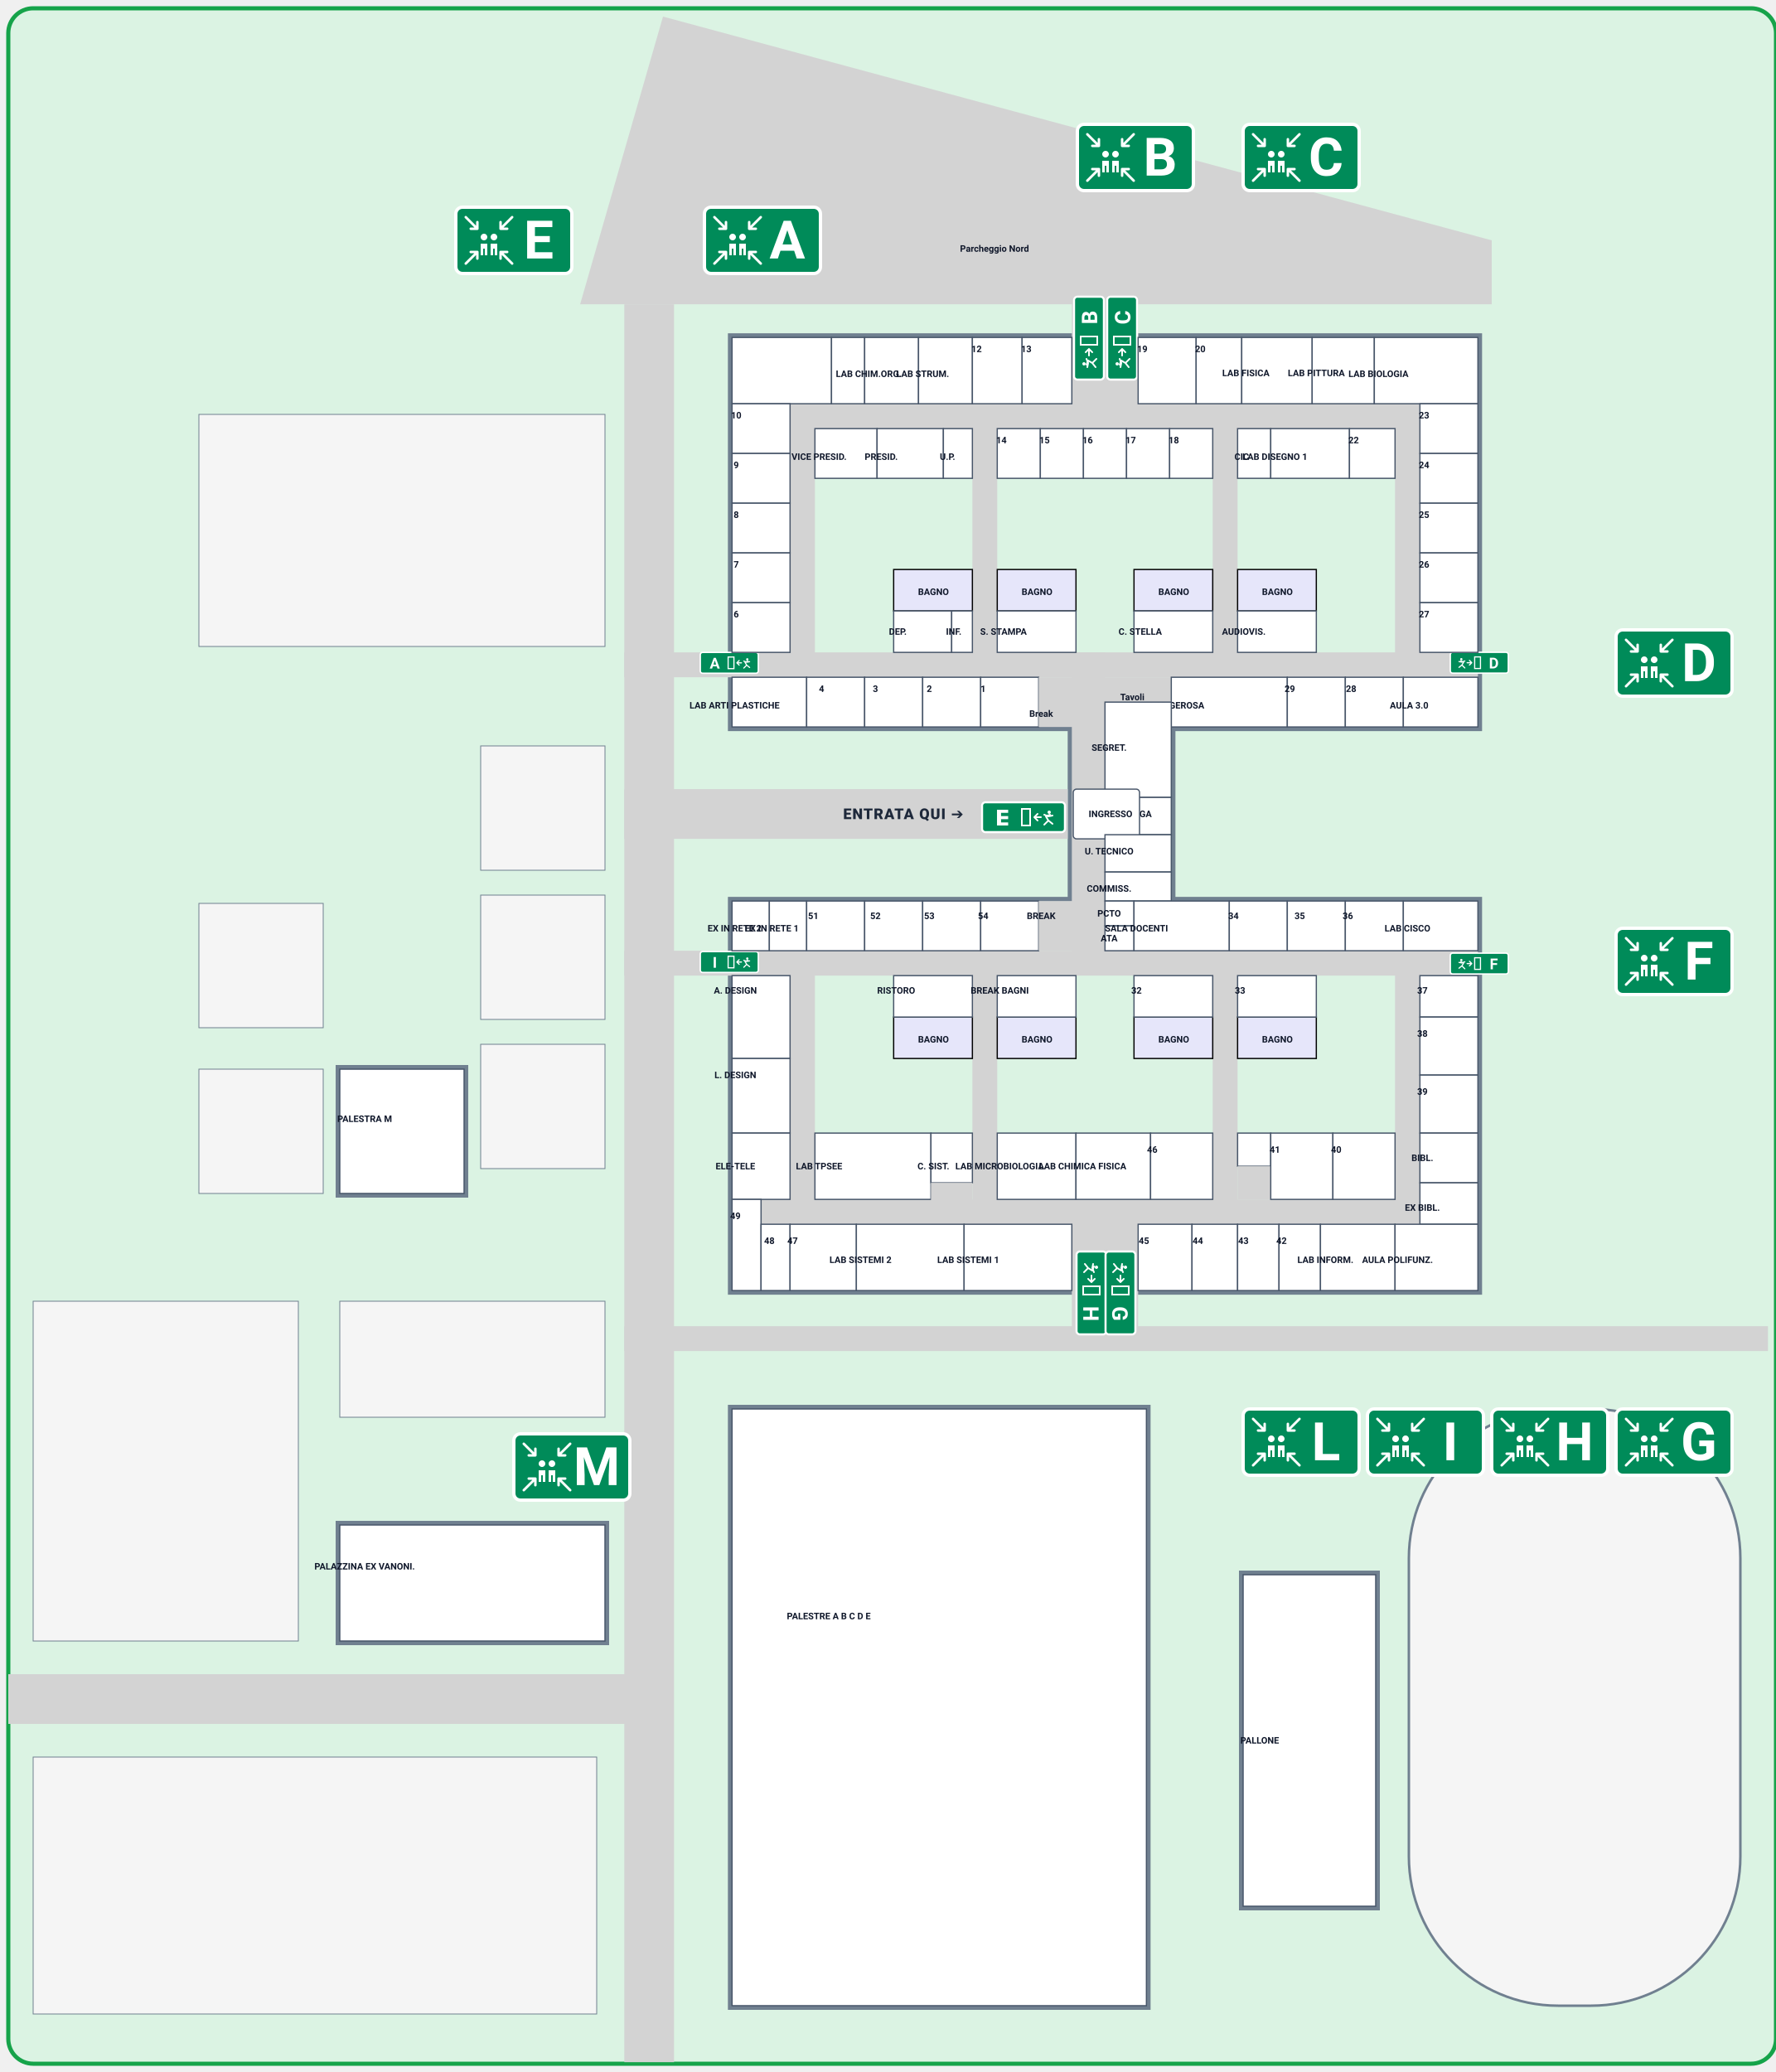
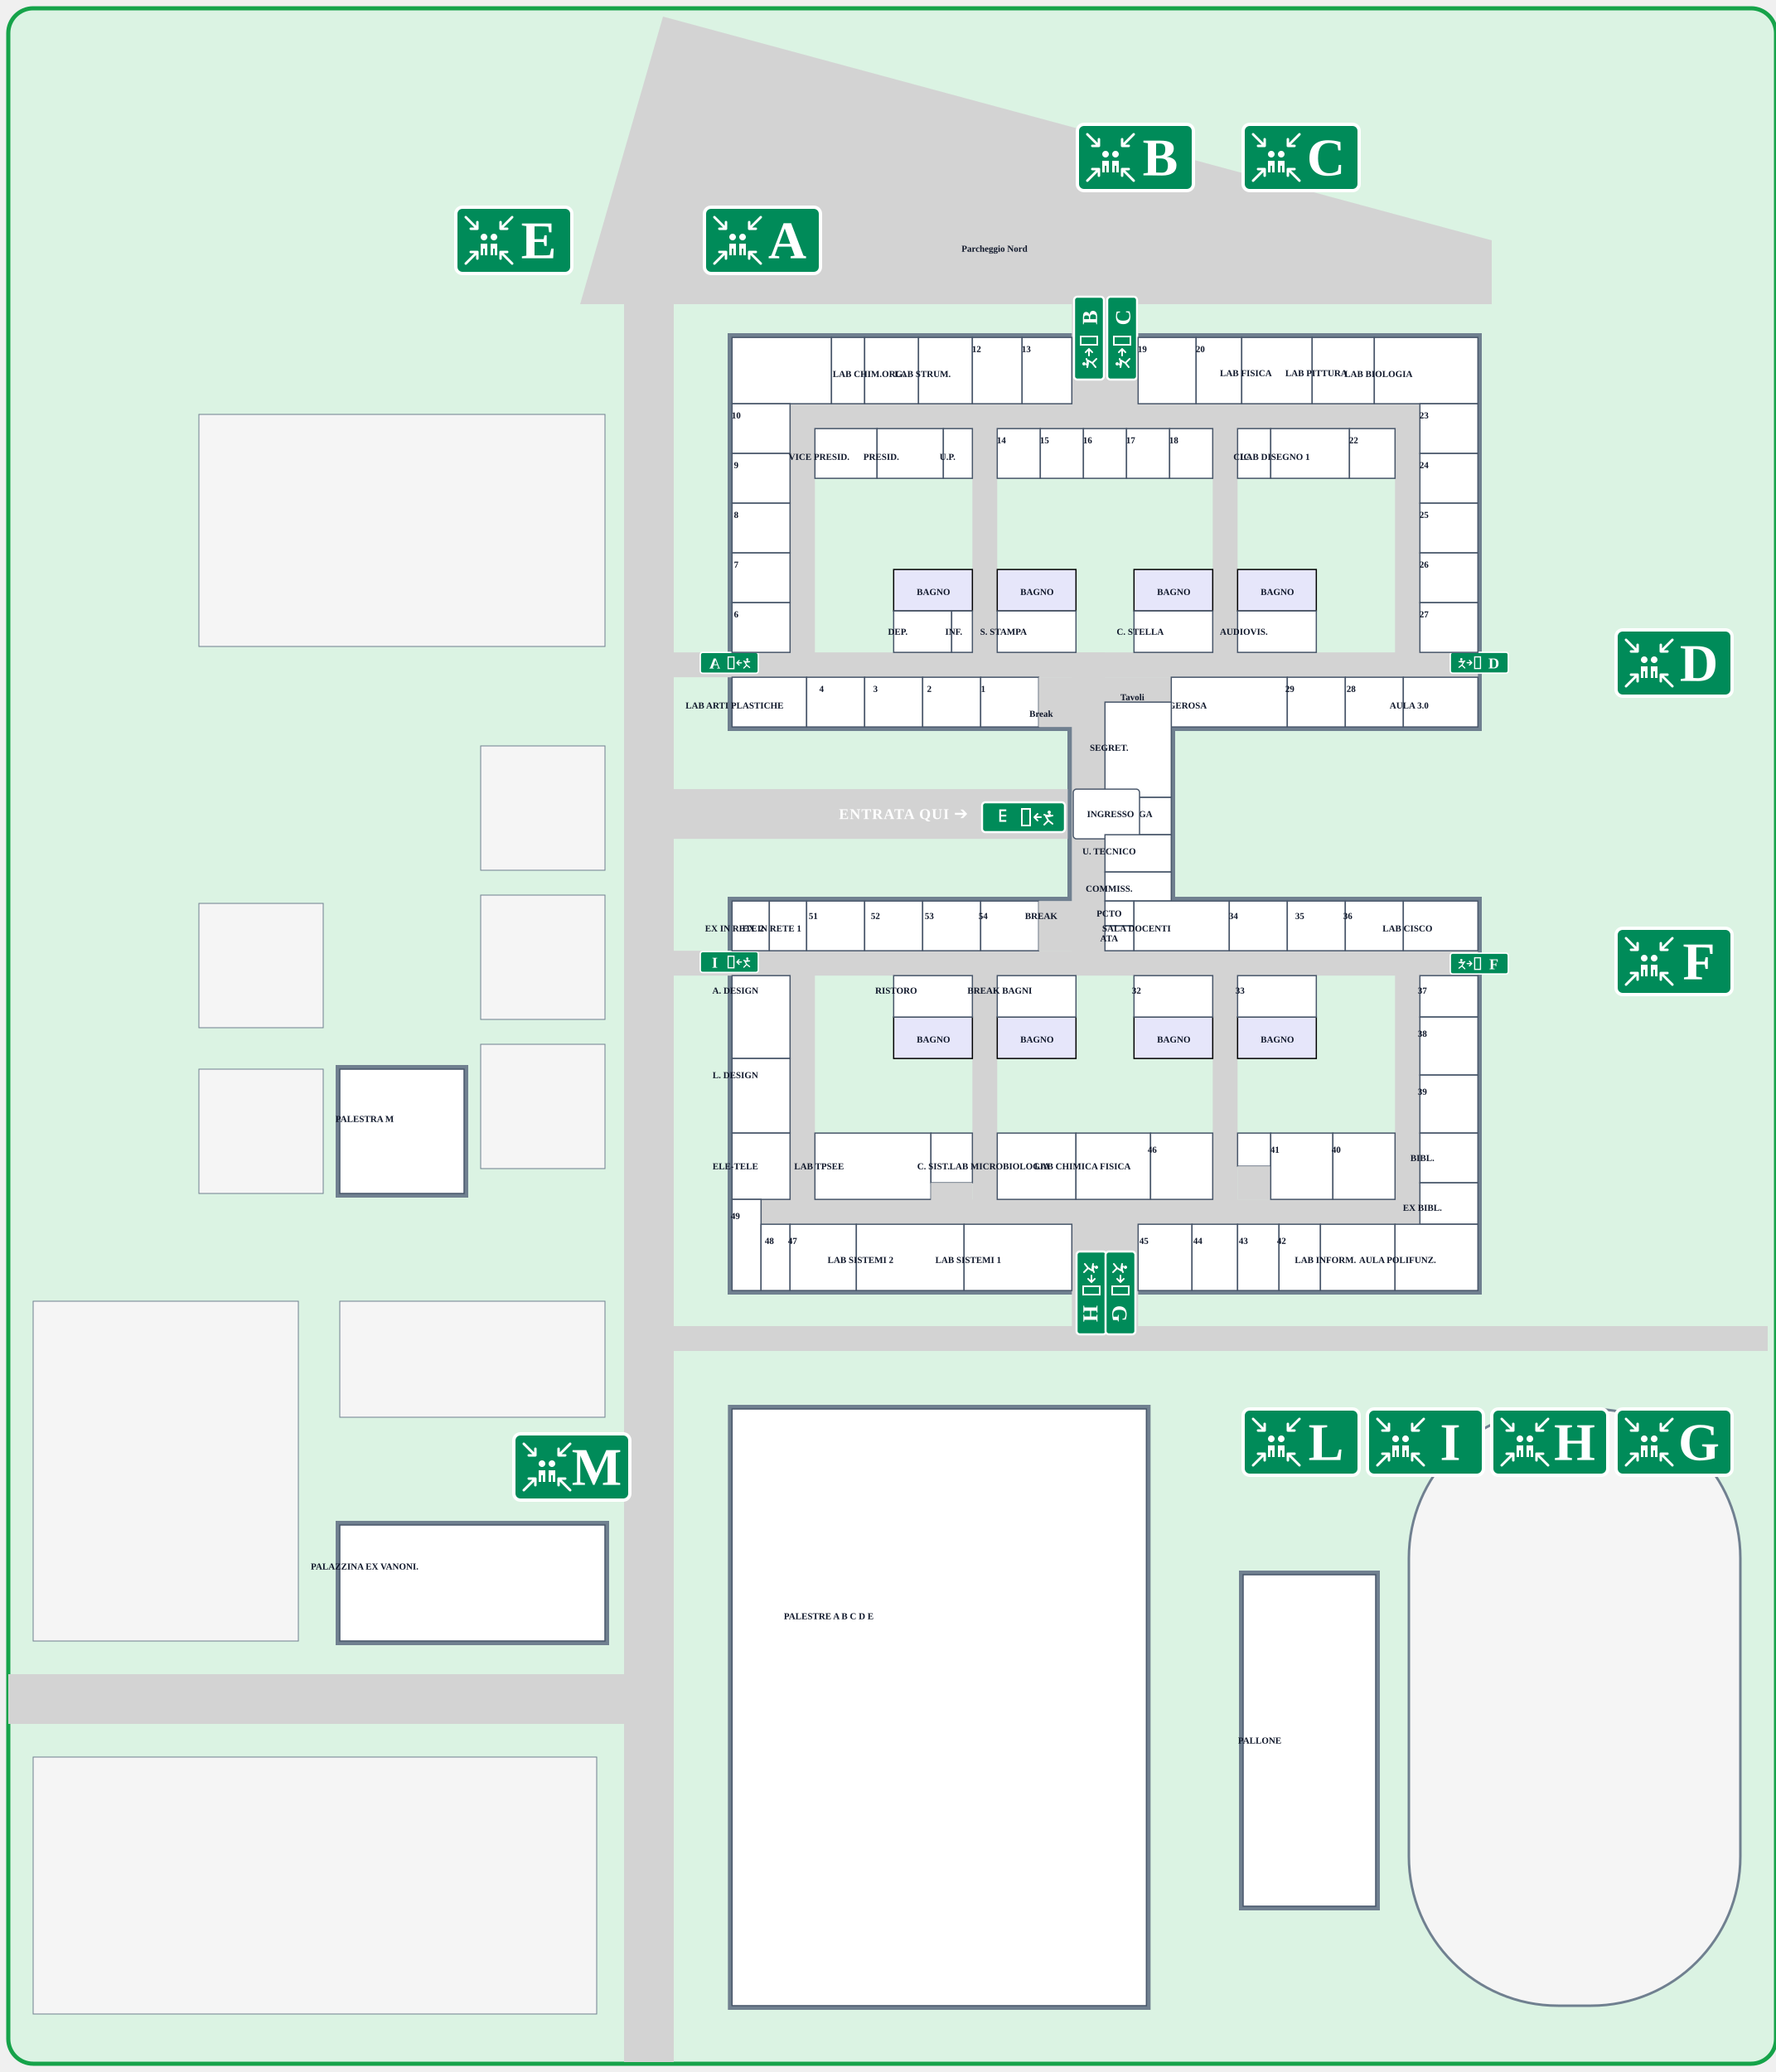
<svg xmlns="http://www.w3.org/2000/svg" viewBox="0 0 2143 2500" id="school-map">
  <defs>
    <style>
-             /* 1. STRUTTURA E AMBIENTE */
+             /* Stili di base per la visualizzazione standalone ed Inkscape */
            .terreno {
                fill: #bbf7d0;
                fill-opacity: 0.4;
                stroke: #16a34a;
                stroke-width: 5px;
                rx: 30px;
            }

+             .parcheggio {
+                 fill: #d3d3d3;
+                 stroke: none;
+                 pointer-events: none;
+             }
+ 
+             .ingresso-pedonale {
+                 fill: #d3d3d3;
+                 stroke: none;
+                 pointer-events: none;
+             }
+ 
            .edificio-esterno {
                fill: #f5f5f5;
                stroke: #708090;
                stroke-width: 1px;
            }

            .blocco {
                fill-opacity: 0;
                stroke: #708090;
                stroke-width: 10px;
            }

            .campo-sportivo {
                fill: #f5f5f5;
                stroke: #708090;
                stroke-width: 3px;
                rx: 180px;
            }

            .corridoio {
                fill: #d3d3d3;
                stroke: none;
                pointer-events: none;
            }

-             .parcheggio {
-                 fill: #d3d3d3;
-                 stroke: none;
-                 pointer-events: none;
-             }
- 
-             /* 2. AMBIENTI INTERNI E AULE */
+ 
+ 
            .room {
                fill: #ffffff;
                stroke: #475569;
                stroke-width: 1.5px;
                transition:
                    fill 0.2s ease,
                    stroke 0.2s ease;
                cursor: pointer;
            }

            .room:hover {
                fill: #f1f5f9;
                stroke: #0284c7;
                stroke-width: 2px;
            }

            .ingresso {
                fill: #e0f2fe;
                stroke: #4682b4;
                stroke-width: 1.5px;
                pointer-events: none;
            }

            .bagno {
                fill: #e6e6fa;
                stroke: #000000;
                stroke-width: 1.5px;
                pointer-events: none;
            }

-             /* 3. TIPOGRAFIA MAPPA */
-             text {
-                 fill: #1e293b;
-                 font-family:
-                     system-ui,
-                     -apple-system,
-                     "Segoe UI",
-                     Roboto,
-                     sans-serif;
-                 user-select: none;
-             }
- 
            .room-label {
                font-size: 11px;
                font-weight: bold;
                fill: #0f172a;
                text-anchor: middle;
                dominant-baseline: central;
                pointer-events: none;
            }

-             .room-label-topleft {
-                 font-size: 11px;
-                 font-weight: bold;
-                 fill: #0f172a;
-                 text-anchor: start;
-                 pointer-events: none;
-             }
- 
-             /* 4. SEGNALETICA DI SICUREZZA (ISO 7010) */
- 
            .evacuazione-text {
                fill: #ffffff;
                font-size: 64px;
                font-weight: bold;
                text-anchor: middle;
                dominant-baseline: central;
            }

            .evacuazione-text-small {
                fill: #ffffff;
                font-size: 26px;
                font-weight: bold;
                text-anchor: middle;
                dominant-baseline: central;
+ 
+                 text {
+                     fill: #1e293b;
+                     font-family:
+                         system-ui,
+                         -apple-system,
+                         "Segoe UI",
+                         Roboto,
+                         sans-serif;
+                     user-select: none;
+                 }
            }
        </style>
    <g id="master-punto-raccolta" class="sign-assembly">
      <rect x="0" y="0" width="140" height="80" rx="8" fill="#008B59" stroke="#FFFFFF" stroke-width="4" />
      <circle cx="34" cy="36" r="4" fill="#FFFFFF" />
      <path d="M30 44 h8 v14 h-3 v-8 h-2 v8 h-3 Z" fill="#FFFFFF" />
      <circle cx="46" cy="36" r="4" fill="#FFFFFF" />
      <path d="M42 44 h8 v14 h-3 v-8 h-2 v8 h-3 Z" fill="#FFFFFF" />
      <path d="M12 12 L26 26 M26 26 H18 M26 26 V18" stroke="#FFFFFF" stroke-width="3" stroke-linecap="round" stroke-linejoin="round" fill="none" />
      <path d="M68 12 L54 26 M54 26 H62 M54 26 V18" stroke="#FFFFFF" stroke-width="3" stroke-linecap="round" stroke-linejoin="round" fill="none" />
      <path d="M12 68 L26 54 M26 54 H18 M26 54 V62" stroke="#FFFFFF" stroke-width="3" stroke-linecap="round" stroke-linejoin="round" fill="none" />
      <path d="M68 68 L54 54 M54 54 H62 M54 54 V62" stroke="#FFFFFF" stroke-width="3" stroke-linecap="round" stroke-linejoin="round" fill="none" />
    </g>
    <g id="master-uscita-sicurezza-small">
      <rect x="0" y="0" width="100" height="36" rx="4" fill="#008B59" stroke="#FFFFFF" stroke-width="2.5" />
      <rect x="41" y="7" width="12" height="22" fill="#FFFFFF" />
      <rect x="43" y="9" width="8" height="18" fill="#008B59" />
      <circle cx="19" cy="12" r="2" fill="#FFFFFF" />
      <path d="M18 15 L23 17 L20 22 L25 27 M20 22 L15 26" stroke="#FFFFFF" stroke-width="2" stroke-linecap="round" stroke-linejoin="round" fill="none" />
      <path d="M20 17 L15 16 M20 17 L25 15" stroke="#FFFFFF" stroke-width="2" stroke-linecap="round" stroke-linejoin="round" fill="none" />
      <path d="M29 18 H36 M33 14 L37 18 L33 22" stroke="#FFFFFF" stroke-width="2" stroke-linecap="round" stroke-linejoin="round" fill="none" />
    </g>
    <g id="struttura-bagno">
      <rect class="bagno" x="0" y="0" width="95" height="50" />
-       <text x="48" y="27" text-anchor="middle" dominant-baseline="central" class="room-label">
-                 BAGNO
-             </text>
+       <text x="48" y="27" text-anchor="middle" dominant-baseline="central" class="room-label">BAGNO</text>
    </g>
  </defs>
-   <rect class="terreno" id="terreno" x="10" y="10" width="2133" height="2480" />
-   <g id="blocchi-edificio-einstein">
-     <rect id="blocco-nord" x="883.33" y="407.14" width="900" height="470" class="blocco" />
-     <rect id="blocco-centrale" x="1293.33" y="877.14" width="120" height="210" class="blocco" />
-     <rect id="blocco-sud" x="883.33" y="1087.14" width="900" height="470" class="blocco" />
-   </g>
-   <g id="parcheggio-nord">
-     <polygon points="700,367.14 1800,367.14 1800,290 800,20" class="parcheggio" />
-     <text x="1200" y="300" text-anchor="middle" dominant-baseline="central" class="room-label">Parcheggio
-             Nord</text>
+   <g id="layer-outdoor">
+     <rect class="terreno" id="terreno" x="10" y="10" width="2133" height="2480" />
+   </g>
+   <g id="layer-esterni">
+     <g id="parcheggio-nord">
+       <polygon points="700,367 1800,367 1800,290 800,20" class="parcheggio" />
+       <text x="1200" y="300" text-anchor="middle" dominant-baseline="central" class="room-label">Parcheggio
+                 Nord</text>
+     </g>
+     <rect id="campo-sportivo" x="1700" y="1700" width="400" height="720" class="campo-sportivo" />
+     <rect id="corridoio-vert-principale" x="753" y="367" width="60" height="2121" class="ingresso-pedonale" />
+     <rect id="corridoio-oriz-principale" x="10" y="2020" width="745" height="60" class="ingresso-pedonale" />
+     <rect id="corridoio-oriz-uscita-sud" x="753" y="1600" width="1380" height="30" class="ingresso-pedonale" />
+   </g>
+   <g id="layer-edificio">
+     <g id="blocchi-edificio-einstein">
+       <rect id="blocco-nord" x="883" y="407" width="900" height="470" class="blocco" />
+       <rect id="blocco-centrale" x="1293" y="877" width="120" height="210" class="blocco" />
+       <rect id="blocco-sud" x="883" y="1087" width="900" height="470" class="blocco" />
+     </g>
+     <rect id="nuova-palazzina" x="240" y="500" width="490" height="280" class="edificio-esterno" />
+     <rect id="floriani-1" x="580" y="900" width="150" height="150" class="edificio-esterno" />
+     <rect id="floriani-2" x="580" y="1080" width="150" height="150" class="edificio-esterno" />
+     <rect id="floriani-3" x="580" y="1260" width="150" height="150" class="edificio-esterno" />
  </g>
  <g id="corridors">
-     <rect id="corridoio-vert-principale" x="753.33" y="367.14" width="60" height="2121" class="corridoio" />
-     <rect id="corridoio-oriz-principale" x="10" y="2020" width="745" height="60" class="corridoio" />
-     <rect id="corridoio-oriz-uscita-sud" x="753.33" y="1600.14" width="1380" height="30" class="corridoio" />
    <rect id="area-ingresso-nord" class="corridoio" x="1293.33" y="350.14" width="80" height="140" />
    <rect id="corridoio-nord-orizzontale" x="883.33" y="487.14" width="900" height="30" class="corridoio" />
    <rect id="corridoio-vert-1" x="953.33" y="487.14" width="30" height="330" class="corridoio" />
    <rect id="corridoio-vert-2" x="1173.33" y="487.14" width="30" height="330" class="corridoio" />
    <rect id="corridoio-vert-3" x="1463.33" y="487.14" width="30" height="330" class="corridoio" />
    <rect id="corridoio-vert-4" x="1683.33" y="487.14" width="30" height="330" class="corridoio" />
    <rect id="corridoio-centrale-nord" x="753.33" y="787.14" width="1030" height="30" class="corridoio" />
    <rect id="corridoio-centrale-nord-sud" x="1293.33" y="787.14" width="40" height="385" class="corridoio" />
    <g id="ingresso-einstein-group">
      <rect id="corridoio-ingresso-principale" x="753.33" y="952.14" width="535" height="60" class="corridoio" />
      <text x="1090" y="982.14" fill="#ffffff" font-size="18" font-weight="900" letter-spacing="1" text-anchor="middle" dominant-baseline="central">
                ENTRATA QUI ➔
            </text>
    </g>
    <rect id="corridoio-centrale-sud" x="753.33" y="1147.14" width="1030" height="30" class="corridoio" />
    <rect id="corridoio-sud-vert-1" x="953.33" y="1172.14" width="30" height="310" class="corridoio" />
    <rect id="corridoio-sud-vert-2" x="1173.33" y="1172.14" width="30" height="310" class="corridoio" />
    <rect id="corridoio-sud-vert-3" x="1463.33" y="1172.14" width="30" height="310" class="corridoio" />
    <rect id="corridoio-sud-vert-4" x="1683.33" y="1172.14" width="30" height="310" class="corridoio" />
    <rect id="corridoio-sud-orizzontale" x="883.33" y="1447.14" width="900" height="30" class="corridoio" />
    <rect id="area ingresso sud" class="corridoio" x="1293.33" y="1447.14" width="80" height="155" />
  </g>
-   <rect id="nuova-palazzina" x="240" y="500" width="490" height="280" class="edificio-esterno" />
-   <rect id="floriani-1" x="580" y="900" width="150" height="150" class="edificio-esterno" />
-   <rect id="floriani-2" x="580" y="1080" width="150" height="150" class="edificio-esterno" />
-   <rect id="floriani-3" x="580" y="1260" width="150" height="150" class="edificio-esterno" />
  <g id="palestra-M-group" class="room-group">
    <rect id="palestra-M-blocco" x="410" y="1290" width="150" height="150" class="blocco" />
    <rect id="palestra-M" x="410" y="1290" width="150" height="150" class="room" />
    <text x="440" y="1350" class="room-label">PALESTRA M</text>
  </g>
  <rect id="floriani-4" x="240" y="1290" width="150" height="150" class="edificio-esterno" />
  <rect id="floriani-5" x="240" y="1090" width="150" height="150" class="edificio-esterno" />
  <rect id="floriani-6" x="410" y="1570" width="320" height="140" class="edificio-esterno" />
  <g id="palazzina-ex-vanoni" class="room-group">
    <rect id="palazzina-distaccata-blocco" x="410" y="1840" width="320" height="140" class="blocco" />
    <rect id="palazzina-distaccata" x="410" y="1840" width="320" height="140" class="room" />
    <text x="440" y="1890" class="room-label">PALAZZINA EX VANONI.</text>
  </g>
  <g id="blocco-palestre-group" class="room-group">
    <rect id="blocco-palestre-blocco" x="883.33" y="1700" width="500" height="720" class="blocco" />
    <rect id="blocco-palestre" x="883.33" y="1700" width="500" height="720" class="room" />
    <text x="1000" y="1950" class="room-label">PALESTRE A B C D E</text>
  </g>
  <g id="blocco-tensostruttura-group" class="room-group">
    <rect id="blocco-tensostruttura-blocco" x="1500" y="1900" width="160" height="400" class="blocco" />
    <rect id="blocco-tensostruttura" x="1500" y="1900" width="160" height="400" class="room" />
    <text x="1520" y="2100" class="room-label">PALLONE</text>
  </g>
-   <rect id="blocco-atletica" x="1700" y="1700" width="400" height="720" class="campo-sportivo" />
  <rect id="palazzina-amfiteatro" x="40" y="1570" width="320" height="410" class="edificio-esterno" />
  <rect id="palazzina-banfi" x="40" y="2120" width="680" height="310" class="edificio-esterno" />
  <g id="gruppo-punto-raccolta-A" transform="translate(850, 250)">
    <use href="#master-punto-raccolta" />
    <text x="100" y="40" class="evacuazione-text">A</text>
  </g>
  <g id="gruppo-punto-raccolta-B" transform="translate(1300, 150)">
    <use href="#master-punto-raccolta" />
    <text x="100" y="40" class="evacuazione-text">B</text>
  </g>
  <g id="gruppo-punto-raccolta-C" transform="translate(1500, 150)">
    <use href="#master-punto-raccolta" />
    <text x="100" y="40" class="evacuazione-text">C</text>
  </g>
  <g id="gruppo-punto-raccolta-D" transform="translate(1950, 760)">
    <use href="#master-punto-raccolta" />
    <text x="100" y="40" class="evacuazione-text">D</text>
  </g>
  <g id="gruppo-punto-raccolta-E" transform="translate(550, 250)">
    <use href="#master-punto-raccolta" />
    <text x="100" y="40" class="evacuazione-text">E</text>
  </g>
  <g id="gruppo-punto-raccolta-F" transform="translate(1950, 1120)">
    <use href="#master-punto-raccolta" />
    <text x="100" y="40" class="evacuazione-text">F</text>
  </g>
  <g id="gruppo-punto-raccolta-G" transform="translate(1950, 1700)">
    <use href="#master-punto-raccolta" />
    <text x="100" y="40" class="evacuazione-text">G</text>
  </g>
  <g id="gruppo-punto-raccolta-H" transform="translate(1800, 1700)">
    <use href="#master-punto-raccolta" />
    <text x="100" y="40" class="evacuazione-text">H</text>
  </g>
  <g id="gruppo-punto-raccolta-I" transform="translate(1650, 1700)">
    <use href="#master-punto-raccolta" />
    <text x="100" y="40" class="evacuazione-text">I</text>
  </g>
  <g id="gruppo-punto-raccolta-L" transform="translate(1500, 1700)">
    <use href="#master-punto-raccolta" />
    <text x="100" y="40" class="evacuazione-text">L</text>
  </g>
  <g id="gruppo-punto-raccolta-M" transform="translate(620, 1730)">
    <use href="#master-punto-raccolta" />
    <text x="100" y="40" class="evacuazione-text">M</text>
  </g>
  <g id="ingressi-uscite-sicurezza">
    <g id="ingresso-nord-ovest-A" transform="translate(915,787.14) scale(-0.7,0.7)">
      <use href="#master-uscita-sicurezza-small" />
      <text x="75" y="19" text-anchor="middle" dominant-baseline="central" class="evacuazione-text-small">A</text>
    </g>
    <g id="ingresso-nord-B" transform="translate(1296,458) scale(1,1) rotate(-90)">
      <use href="#master-uscita-sicurezza-small" />
      <text x="75" y="19" text-anchor="middle" dominant-baseline="central" class="evacuazione-text-small">B</text>
    </g>
    <g id="ingresso-nord-C" transform="translate(1336,458) scale(1,1) rotate(-90)">
      <use href="#master-uscita-sicurezza-small" />
      <text x="75" y="19" text-anchor="middle" dominant-baseline="central" class="evacuazione-text-small">C</text>
    </g>
    <g id="ingresso-nord-est-D" transform="translate(1750,787) scale(0.7,0.7) ">
      <use href="#master-uscita-sicurezza-small" />
      <text x="75" y="19" text-anchor="middle" dominant-baseline="central" class="evacuazione-text-small">D</text>
    </g>
    <g id="ingresso-centrale-itis-E" transform="translate(1285,968) scale(-1,1)">
      <use href="#master-uscita-sicurezza-small" />
      <text x="75" y="19" text-anchor="middle" dominant-baseline="central" class="evacuazione-text-small">∃</text>
    </g>
    <g id="ingresso-sud-est-F" transform="translate(1750,1150) scale(0.7,0.7) ">
      <use href="#master-uscita-sicurezza-small" />
      <text x="75" y="19" text-anchor="middle" dominant-baseline="central" class="evacuazione-text-small">F</text>
    </g>
    <g id="ingresso-sud-ovest-I" transform="translate(915,1148.14) scale(-0.7,0.7)">
      <use href="#master-uscita-sicurezza-small" />
      <text x="75" y="19" text-anchor="middle" dominant-baseline="central" class="evacuazione-text-small">I</text>
    </g>
    <g id="ingresso-sud-H" transform="translate(1335,1510) scale(1,1) rotate(90)">
      <use href="#master-uscita-sicurezza-small" />
      <text x="75" y="19" text-anchor="middle" dominant-baseline="central" class="evacuazione-text-small">H</text>
    </g>
    <g id="ingresso-sud-G" transform="translate(1370,1510) scale(1,1) rotate(90)">
      <use href="#master-uscita-sicurezza-small" />
      <text x="75" y="19" text-anchor="middle" dominant-baseline="central" class="evacuazione-text-small">G</text>
    </g>
  </g>
  <g id="bagni">
    <g id="bagno-1N" transform="translate(1078.33,687.14)">
      <use href="#struttura-bagno" />
    </g>
    <g id="bagno-2N" transform="translate(1203.33,687.14)">
      <use href="#struttura-bagno" />
    </g>
    <g id="bagno-3N" transform="translate(1368.33,687.14)">
      <use href="#struttura-bagno" />
    </g>
    <g id="bagno-4N" transform="translate(1493.33,687.14)">
      <use href="#struttura-bagno" />
    </g>
    <g id="bagno-1S" transform="translate(1078.33,1227.14)">
      <use href="#struttura-bagno" />
    </g>
    <g id="bagno-2S" transform="translate(1203.33,1227.14)">
      <use href="#struttura-bagno" />
    </g>
    <g id="bagno-3S" transform="translate(1368.33,1227.14)">
      <use href="#struttura-bagno" />
    </g>
    <g id="bagno-4S" transform="translate(1493.33,1227.14)">
      <use href="#struttura-bagno" />
    </g>
  </g>
  <g id="rooms">
    <g id="lab-chimica" class="room-group">
      <rect class="room" x="883.33" y="407.14" width="120" height="80" />
    </g>
    <g id="lab-preparazione" class="room-group">
      <rect class="room" x="1003.33" y="407.14" width="40" height="80" />
    </g>
    <g id="lab-chimica-organica" class="room-group">
      <rect class="room" x="1043.33" y="407.14" width="65" height="80" />
      <text x="1048.33" y="451.14" class="room-label">LAB CHIM.ORG.</text>
    </g>
    <g id="lab-strumentale" class="room-group">
      <rect class="room" x="1108.33" y="407.14" width="65" height="80" />
      <text x="1113.33" y="451.14" class="room-label">LAB STRUM.</text>
    </g>
    <g id="aula-12" class="room-group">
      <rect class="room" x="1173.33" y="407.14" width="60" height="80" />
      <text x="1178.33" y="421.14" class="room-label">12</text>
    </g>
    <g id="aula-13" class="room-group">
      <rect class="room" x="1233.33" y="407.14" width="60" height="80" />
      <text x="1238.33" y="421.14" class="room-label">13</text>
    </g>
    <g id="aula-19" class="room-group">
      <rect class="room" x="1373.33" y="407.14" width="70" height="80" />
      <text x="1378.33" y="421.14" class="room-label">19</text>
    </g>
    <g id="aula-20" class="room-group">
      <rect class="room" x="1443.33" y="407.14" width="55" height="80" />
      <text x="1448.33" y="421.14" class="room-label">20</text>
    </g>
    <g id="lab-fisica" class="room-group">
      <rect class="room" x="1498.33" y="407.14" width="85" height="80" />
      <text x="1503.33" y="450.14" class="room-label">LAB FISICA</text>
    </g>
    <g id="lab  -arti-pittoriche" class="room-group">
      <rect class="room" x="1583.33" y="407.14" width="75" height="80" />
      <text x="1588.33" y="450.14" class="room-label">LAB PITTURA</text>
    </g>
    <g id="lab-biologia" class="room-group">
      <rect class="room" x="1658.33" y="407.14" width="125" height="80" />
      <text x="1663.33" y="451.14" class="room-label">LAB BIOLOGIA</text>
    </g>
    <g id="aula-10" class="room-group">
      <rect class="room" x="883.33" y="487.14" width="70" height="60" />
      <text x="888.33" y="501.14" class="room-label">10</text>
    </g>
    <g id="aula-9" class="room-group">
      <rect class="room" x="883.33" y="547.14" width="70" height="60" />
      <text x="888.33" y="561.14" class="room-label">9</text>
    </g>
    <g id="aula-8" class="room-group">
      <rect class="room" x="883.33" y="607.14" width="70" height="60" />
      <text x="888.33" y="621.14" class="room-label">8</text>
    </g>
    <g id="aula-7" class="room-group">
      <rect class="room" x="883.33" y="667.14" width="70" height="60" />
      <text x="888.33" y="681.14" class="room-label">7</text>
    </g>
    <g id="aula-6" class="room-group">
      <rect class="room" x="883.33" y="727.14" width="70" height="60" />
      <text x="888.33" y="741.14" class="room-label">6</text>
    </g>
    <g id="vicepresidenza" class="room-group">
      <rect class="room" x="983.33" y="517.14" width="75" height="60" />
      <text x="988.33" y="551.14" class="room-label">VICE PRESID.</text>
    </g>
    <g id="presidenza" class="room-group">
      <rect class="room" x="1058.33" y="517.14" width="80" height="60" />
      <text x="1063.33" y="551.14" class="room-label">PRESID.</text>
    </g>
    <g id="ufficio-up" class="room-group">
      <rect class="room" x="1138.33" y="517.14" width="35" height="60" />
      <text x="1143.33" y="551.14" class="room-label">U.P.</text>
    </g>
    <g id="aula-14" class="room-group">
      <rect class="room" x="1203.33" y="517.14" width="52" height="60" />
      <text x="1208.33" y="531.14" class="room-label">14</text>
    </g>
    <g id="aula-15" class="room-group">
      <rect class="room" x="1255.33" y="517.14" width="52" height="60" />
      <text x="1260.33" y="531.14" class="room-label">15</text>
    </g>
    <g id="aula-16" class="room-group">
      <rect class="room" x="1307.33" y="517.14" width="52" height="60" />
      <text x="1312.33" y="531.14" class="room-label">16</text>
    </g>
    <g id="aula-17" class="room-group">
      <rect class="room" x="1359.33" y="517.14" width="52" height="60" />
      <text x="1364.33" y="531.14" class="room-label">17</text>
    </g>
    <g id="aula-18" class="room-group">
      <rect class="room" x="1411.33" y="517.14" width="52" height="60" />
      <text x="1416.33" y="531.14" class="room-label">18</text>
    </g>
    <g id="lab-cic" class="room-group">
      <rect class="room" x="1493.33" y="517.14" width="40" height="60" />
      <text x="1498.33" y="551.14" class="room-label">CIC</text>
    </g>
    <g id="lab-disegno" class="room-group">
      <rect class="room" x="1533.33" y="517.14" width="95" height="60" />
      <text x="1538.33" y="551.14" class="room-label">LAB DISEGNO 1</text>
    </g>
    <g id="aula-22" class="room-group">
      <rect class="room" x="1628.33" y="517.14" width="55" height="60" />
      <text x="1633.33" y="531.14" class="room-label">22</text>
    </g>
    <g id="aula-23" class="room-group">
      <rect class="room" x="1713.33" y="487.14" width="70" height="60" />
      <text x="1718.33" y="501.14" class="room-label">23</text>
    </g>
    <g id="aula-24" class="room-group">
      <rect class="room" x="1713.33" y="547.14" width="70" height="60" />
      <text x="1718.33" y="561.14" class="room-label">24</text>
    </g>
    <g id="aula-25" class="room-group">
      <rect class="room" x="1713.33" y="607.14" width="70" height="60" />
      <text x="1718.33" y="621.14" class="room-label">25</text>
    </g>
    <g id="aula-26" class="room-group">
      <rect class="room" x="1713.33" y="667.14" width="70" height="60" />
      <text x="1718.33" y="681.14" class="room-label">26</text>
    </g>
    <g id="aula-27" class="room-group">
      <rect class="room" x="1713.33" y="727.14" width="70" height="60" />
      <text x="1718.33" y="741.14" class="room-label">27</text>
    </g>
    <g id="deposito" class="room-group">
      <rect class="room" x="1078.33" y="737.14" width="70" height="50" />
      <text x="1083.33" y="762.14" class="room-label">DEP.</text>
    </g>
    <g id="infermeria" class="room-group">
      <rect class="room" x="1148.33" y="737.14" width="25" height="50" />
      <text x="1150.83" y="762.14" class="room-label">INF.</text>
    </g>
    <g id="sala-stampa" class="room-group">
      <rect class="room" x="1203.33" y="737.14" width="95" height="50" />
      <text x="1210.83" y="762.14" class="room-label">S. STAMPA</text>
    </g>
    <g id="centro-stella" class="room-group">
      <rect class="room" x="1368.33" y="737.14" width="95" height="50" />
      <text x="1375.83" y="762.14" class="room-label">C. STELLA</text>
    </g>
    <g id="audiovisivi" class="room-group">
      <rect class="room" x="1493.33" y="737.14" width="95" height="50" />
      <text x="1500.83" y="762.14" class="room-label">AUDIOVIS.</text>
    </g>
    <g id="lab-arti-plastiche" class="room-group">
      <rect class="room" x="883.33" y="817.14" width="90" height="60" />
      <text x="886.33" y="851.14" class="room-label">LAB ARTI PLASTICHE</text>
    </g>
    <g id="aula-4" class="room-group">
      <rect class="room" x="973.33" y="817.14" width="70" height="60" />
      <text x="991.33" y="831.14" class="room-label">4</text>
    </g>
    <g id="aula-3" class="room-group">
      <rect class="room" x="1043.33" y="817.14" width="70" height="60" />
      <text x="1056.33" y="831.14" class="room-label">3</text>
    </g>
    <g id="aula-2" class="room-group">
      <rect class="room" x="1113.33" y="817.14" width="70" height="60" />
      <text x="1121.33" y="831.14" class="room-label">2</text>
    </g>
    <g id="aula-1" class="room-group">
      <rect class="room" x="1183.33" y="817.14" width="70" height="60" />
      <text x="1186.33" y="831.14" class="room-label">1</text>
    </g>
    <g id="area-break-Nord">
      <rect class="corridoio" x="1253.33" y="817.14" width="70" height="60" />
      <text x="1256.33" y="861.14" class="room-label">Break</text>
    </g>
    <g id="area-inclusione">
      <rect class="corridoio" x="1323.33" y="817.14" width="90" height="60" />
      <text x="1366.33" y="841.14" class="room-label">Tavoli</text>
    </g>
    <g id="lab-gerosa" class="room-group">
      <rect class="room" x="1413.33" y="817.14" width="140" height="60" />
      <text x="1420.33" y="851.14" class="room-label">LAB GEROSA</text>
    </g>
    <g id="aula-29" class="room-group">
      <rect class="room" x="1553.33" y="817.14" width="70" height="60" />
      <text x="1556.33" y="831.14" class="room-label">29</text>
    </g>
    <g id="aula-28" class="room-group">
      <rect class="room" x="1623.33" y="817.14" width="70" height="60" />
      <text x="1630.33" y="831.14" class="room-label">28</text>
    </g>
    <g id="aula-3-0" class="room-group">
      <rect class="room" x="1693.33" y="817.14" width="90" height="60" />
      <text x="1700.33" y="851.14" class="room-label">AULA 3.0</text>
    </g>
    <g id="ufficio-segreteria" class="room-group">
      <rect class="room" x="1333.33" y="847.14" width="80" height="115" />
      <text x="1338.33" y="902.14" class="room-label">SEGRET.</text>
    </g>
    <g id="ufficio-dsga" class="room-group">
      <rect class="room" x="1333.33" y="962.14" width="80" height="45" />
      <text x="1375.33" y="982.14" class="room-label">DSGA</text>
    </g>
    <g id="area-ingresso" class="room-group">
      <rect class="room" x="1295" y="952.14" width="80" height="60" rx="4" />
      <text x="1340" y="982.14" text-anchor="middle" dominant-baseline="central" class="room-label">
                INGRESSO
            </text>
    </g>
    <g id="ufficio-tecnico" class="room-group">
      <rect class="room" x="1333.33" y="1007.14" width="80" height="45" />
      <text x="1338.33" y="1027.14" class="room-label">U. TECNICO</text>
    </g>
    <g id="aula-commissioni" class="room-group">
      <rect class="room" x="1333.33" y="1052.14" width="80" height="35" />
      <text x="1338.33" y="1072.14" class="room-label">COMMISS.</text>
    </g>
    <g id="aula-pcto" class="room-group">
      <rect class="room" x="1333.33" y="1087.14" width="35" height="30" />
      <text x="1338.33" y="1102.14" class="room-label">PCTO</text>
    </g>
    <g id="spogliatoio-ata" class="room-group">
      <rect class="room" x="1333.33" y="1117.14" width="35" height="30" />
      <text x="1338.33" y="1132.14" class="room-label">ATA</text>
    </g>
    <g id="ex-in-rete" class="room-group">
      <rect class="room" x="883.33" y="1087.14" width="45" height="60" />
      <text x="886.33" y="1120.14" class="room-label">EX IN RETE 2</text>
    </g>
    <g id="ex-in-rete" class="room-group">
      <rect class="room" x="928.33" y="1087.14" width="45" height="60" />
      <text x="931.33" y="1120.14" class="room-label">EX IN RETE 1</text>
    </g>
    <g id="aula-51" class="room-group">
      <rect class="room" x="973.33" y="1087.14" width="70" height="60" />
      <text x="981.33" y="1105.14" class="room-label">51</text>
    </g>
    <g id="aula-52" class="room-group">
      <rect class="room" x="1043.33" y="1087.14" width="70" height="60" />
      <text x="1056.33" y="1105.14" class="room-label">52</text>
    </g>
    <g id="aula-53" class="room-group">
      <rect class="room" x="1113.33" y="1087.14" width="70" height="60" />
      <text x="1121.33" y="1105.14" class="room-label">53</text>
    </g>
    <g id="aula-54" class="room-group">
      <rect class="room" x="1183.33" y="1087.14" width="70" height="60" />
      <text x="1186.33" y="1105.14" class="room-label">54</text>
    </g>
    <g id="area-break-sud-54">
      <rect class="corridoio" x="1253.33" y="1087.14" width="70" height="60" />
      <text x="1256.33" y="1105.14" class="room-label">BREAK</text>
    </g>
    <g id="sala-professori" class="room-group">
      <rect class="room" x="1368.33" y="1087.14" width="115" height="60" />
      <text x="1371.33" y="1120.14" class="room-label">SALA DOCENTI</text>
    </g>
    <g id="aula-34" class="room-group">
      <rect class="room" x="1483.33" y="1087.14" width="70" height="60" />
      <text x="1488.33" y="1105.14" class="room-label">34</text>
    </g>
    <g id="aula-35" class="room-group">
      <rect class="room" x="1553.33" y="1087.14" width="70" height="60" />
      <text x="1568.33" y="1105.14" class="room-label">35</text>
    </g>
    <g id="aula-36" class="room-group">
      <rect class="room" x="1623.33" y="1087.14" width="70" height="60" />
      <text x="1626.33" y="1105.14" class="room-label">36</text>
    </g>
    <g id="lab-cisco" class="room-group">
      <rect class="room" x="1693.33" y="1087.14" width="90" height="60" />
      <text x="1698.33" y="1120.14" class="room-label">LAB CISCO</text>
    </g>
    <g id="aula-design" class="room-group">
      <rect class="room" x="883.33" y="1177.14" width="70" height="100" />
      <text x="887.33" y="1195.14" class="room-label">A. DESIGN</text>
    </g>
    <g id="lab-design" class="room-group">
      <rect class="room" x="883.33" y="1277.14" width="70" height="90" />
      <text x="887.33" y="1297.14" class="room-label">L. DESIGN</text>
    </g>
    <g id="ele-tele" class="room-group">
      <rect class="room" x="883.33" y="1367.14" width="70" height="80" />
      <text x="887.33" y="1407.14" class="room-label">ELE-TELE</text>
    </g>
    <g id="aula-49" class="room-group">
      <rect class="room" x="883.33" y="1447.14" width="35" height="110" />
      <text x="887.33" y="1467.14" class="room-label">49</text>
    </g>
    <g id="aula-32" class="room-group">
      <rect class="room" x="1368.33" y="1177.14" width="95" height="50" />
      <text x="1371.33" y="1195.14" class="room-label">32</text>
    </g>
    <g id="aula-33" class="room-group">
      <rect class="room" x="1493.33" y="1177.14" width="95" height="50" />
      <text x="1496.33" y="1195.14" class="room-label">33</text>
    </g>
    <g id="spazio-ristoro" class="room-group">
      <rect class="room" x="1078.33" y="1177.14" width="95" height="50" />
      <text x="1081.33" y="1195.14" class="room-label">RISTORO</text>
    </g>
    <g id="break-bagni" class="room-group">
      <rect class="room" x="1203.33" y="1177.14" width="95" height="50" />
      <text x="1206.33" y="1195.14" class="room-label">BREAK BAGNI</text>
    </g>
    <g id="tpsee" class="room-group">
      <rect class="room" x="983.33" y="1367.14" width="140" height="80" />
      <text x="988.33" y="1407.14" class="room-label">LAB TPSEE</text>
    </g>
    <g id="centro-sistemi" class="room-group">
      <rect class="room" x="1123.33" y="1367.14" width="50" height="60" />
      <text x="1126.33" y="1407.14" class="room-label">C. SIST.</text>
    </g>
    <g id="filler-centro-sistemi">
      <rect class="corridoio" x="1123.33" y="1427.14" width="50" height="60" />
    </g>
    <g id="lab-microbiologia" class="room-group">
      <rect class="room" x="1203.33" y="1367.14" width="95" height="80" />
      <text x="1206.33" y="1407.14" class="room-label">LAB MICROBIOLOGIA</text>
    </g>
    <g id="lab-chimica-fisica" class="room-group">
      <rect class="room" x="1298.33" y="1367.14" width="90" height="80" />
      <text x="1306.33" y="1407.14" class="room-label">
                LAB CHIMICA FISICA
            </text>
    </g>
    <g id="aula-46" class="room-group">
      <rect class="room" x="1388.33" y="1367.14" width="75" height="80" />
      <text x="1390.33" y="1387.14" class="room-label">46</text>
    </g>
    <g id="ufficio-magazzino" class="room-group">
      <rect class="room" x="1493.33" y="1367.14" width="40" height="40" />
      <text x="1496.33" y="1400.14" class="room-label" />
    </g>
    <g id="filler-ufficio-magazzino">
      <rect class="corridoio" x="1493.33" y="1407.14" width="40" height="40" />
    </g>
    <g id="aula-41" class="room-group">
      <rect class="room" x="1533.33" y="1367.14" width="75" height="80" />
      <text x="1538.33" y="1387.14" class="room-label">41</text>
    </g>
    <g id="aula-40" class="room-group">
      <rect class="room" x="1608.33" y="1367.14" width="75" height="80" />
      <text x="1612.33" y="1387.14" class="room-label">40</text>
    </g>
    <g id="aula-37" class="room-group">
      <rect class="room" x="1713.33" y="1177.14" width="70" height="50" />
      <text x="1716.33" y="1195.14" class="room-label">37</text>
    </g>
    <g id="aula-38" class="room-group">
      <rect class="room" x="1713.33" y="1227.14" width="70" height="70" />
      <text x="1716.33" y="1247.14" class="room-label">38</text>
    </g>
    <g id="aula-39" class="room-group">
      <rect class="room" x="1713.33" y="1297.14" width="70" height="70" />
      <text x="1716.33" y="1317.14" class="room-label">39</text>
    </g>
    <g id="biblioteca" class="room-group">
      <rect class="room" x="1713.33" y="1367.14" width="70" height="60" />
      <text x="1716.33" y="1397.14" class="room-label">BIBL.</text>
    </g>
    <g id="ex-biblioteca" class="room-group">
      <rect class="room" x="1713.33" y="1427.14" width="70" height="50" />
      <text x="1716.33" y="1457.14" class="room-label">EX BIBL.</text>
    </g>
    <g id="aula-48" class="room-group">
      <rect class="room" x="918.33" y="1477.14" width="35" height="80" />
      <text x="928.33" y="1497.14" class="room-label">48</text>
    </g>
    <g id="aula-47" class="room-group">
      <rect class="room" x="953.33" y="1477.14" width="80" height="80" />
      <text x="956.33" y="1497.14" class="room-label">47</text>
    </g>
    <g id="lab-sistemi-2" class="room-group">
      <rect class="room" x="1033.33" y="1477.14" width="130" height="80" />
      <text x="1038.33" y="1520.14" class="room-label">LAB SISTEMI 2</text>
    </g>
    <g id="lab-sistemi-1" class="room-group">
      <rect class="room" x="1163.33" y="1477.14" width="130" height="80" />
      <text x="1168.33" y="1520.14" class="room-label">LAB SISTEMI 1</text>
    </g>
    <g id="aula-45" class="room-group">
      <rect class="room" x="1373.33" y="1477.14" width="65" height="80" />
      <text x="1380.33" y="1497.14" class="room-label">45</text>
    </g>
    <g id="aula-44" class="room-group">
      <rect class="room" x="1438.33" y="1477.14" width="55" height="80" />
      <text x="1445.33" y="1497.14" class="room-label">44</text>
    </g>
    <g id="aula-43" class="room-group">
      <rect class="room" x="1493.33" y="1477.14" width="50" height="80" />
      <text x="1500.33" y="1497.14" class="room-label">43</text>
    </g>
    <g id="aula-42" class="room-group">
      <rect class="room" x="1543.33" y="1477.14" width="50" height="80" />
      <text x="1546.33" y="1497.14" class="room-label">42</text>
    </g>
    <g id="lab-informatica" class="room-group">
      <rect class="room" x="1593.33" y="1477.14" width="90" height="80" />
      <text x="1599.33" y="1520.14" class="room-label">LAB INFORM.</text>
    </g>
    <g id="aula-polifunzionale" class="room-group">
      <rect class="room" x="1683.33" y="1477.14" width="100" height="80" />
      <text x="1686.33" y="1520.14" class="room-label">AULA POLIFUNZ.</text>
    </g>
  </g>
</svg>
